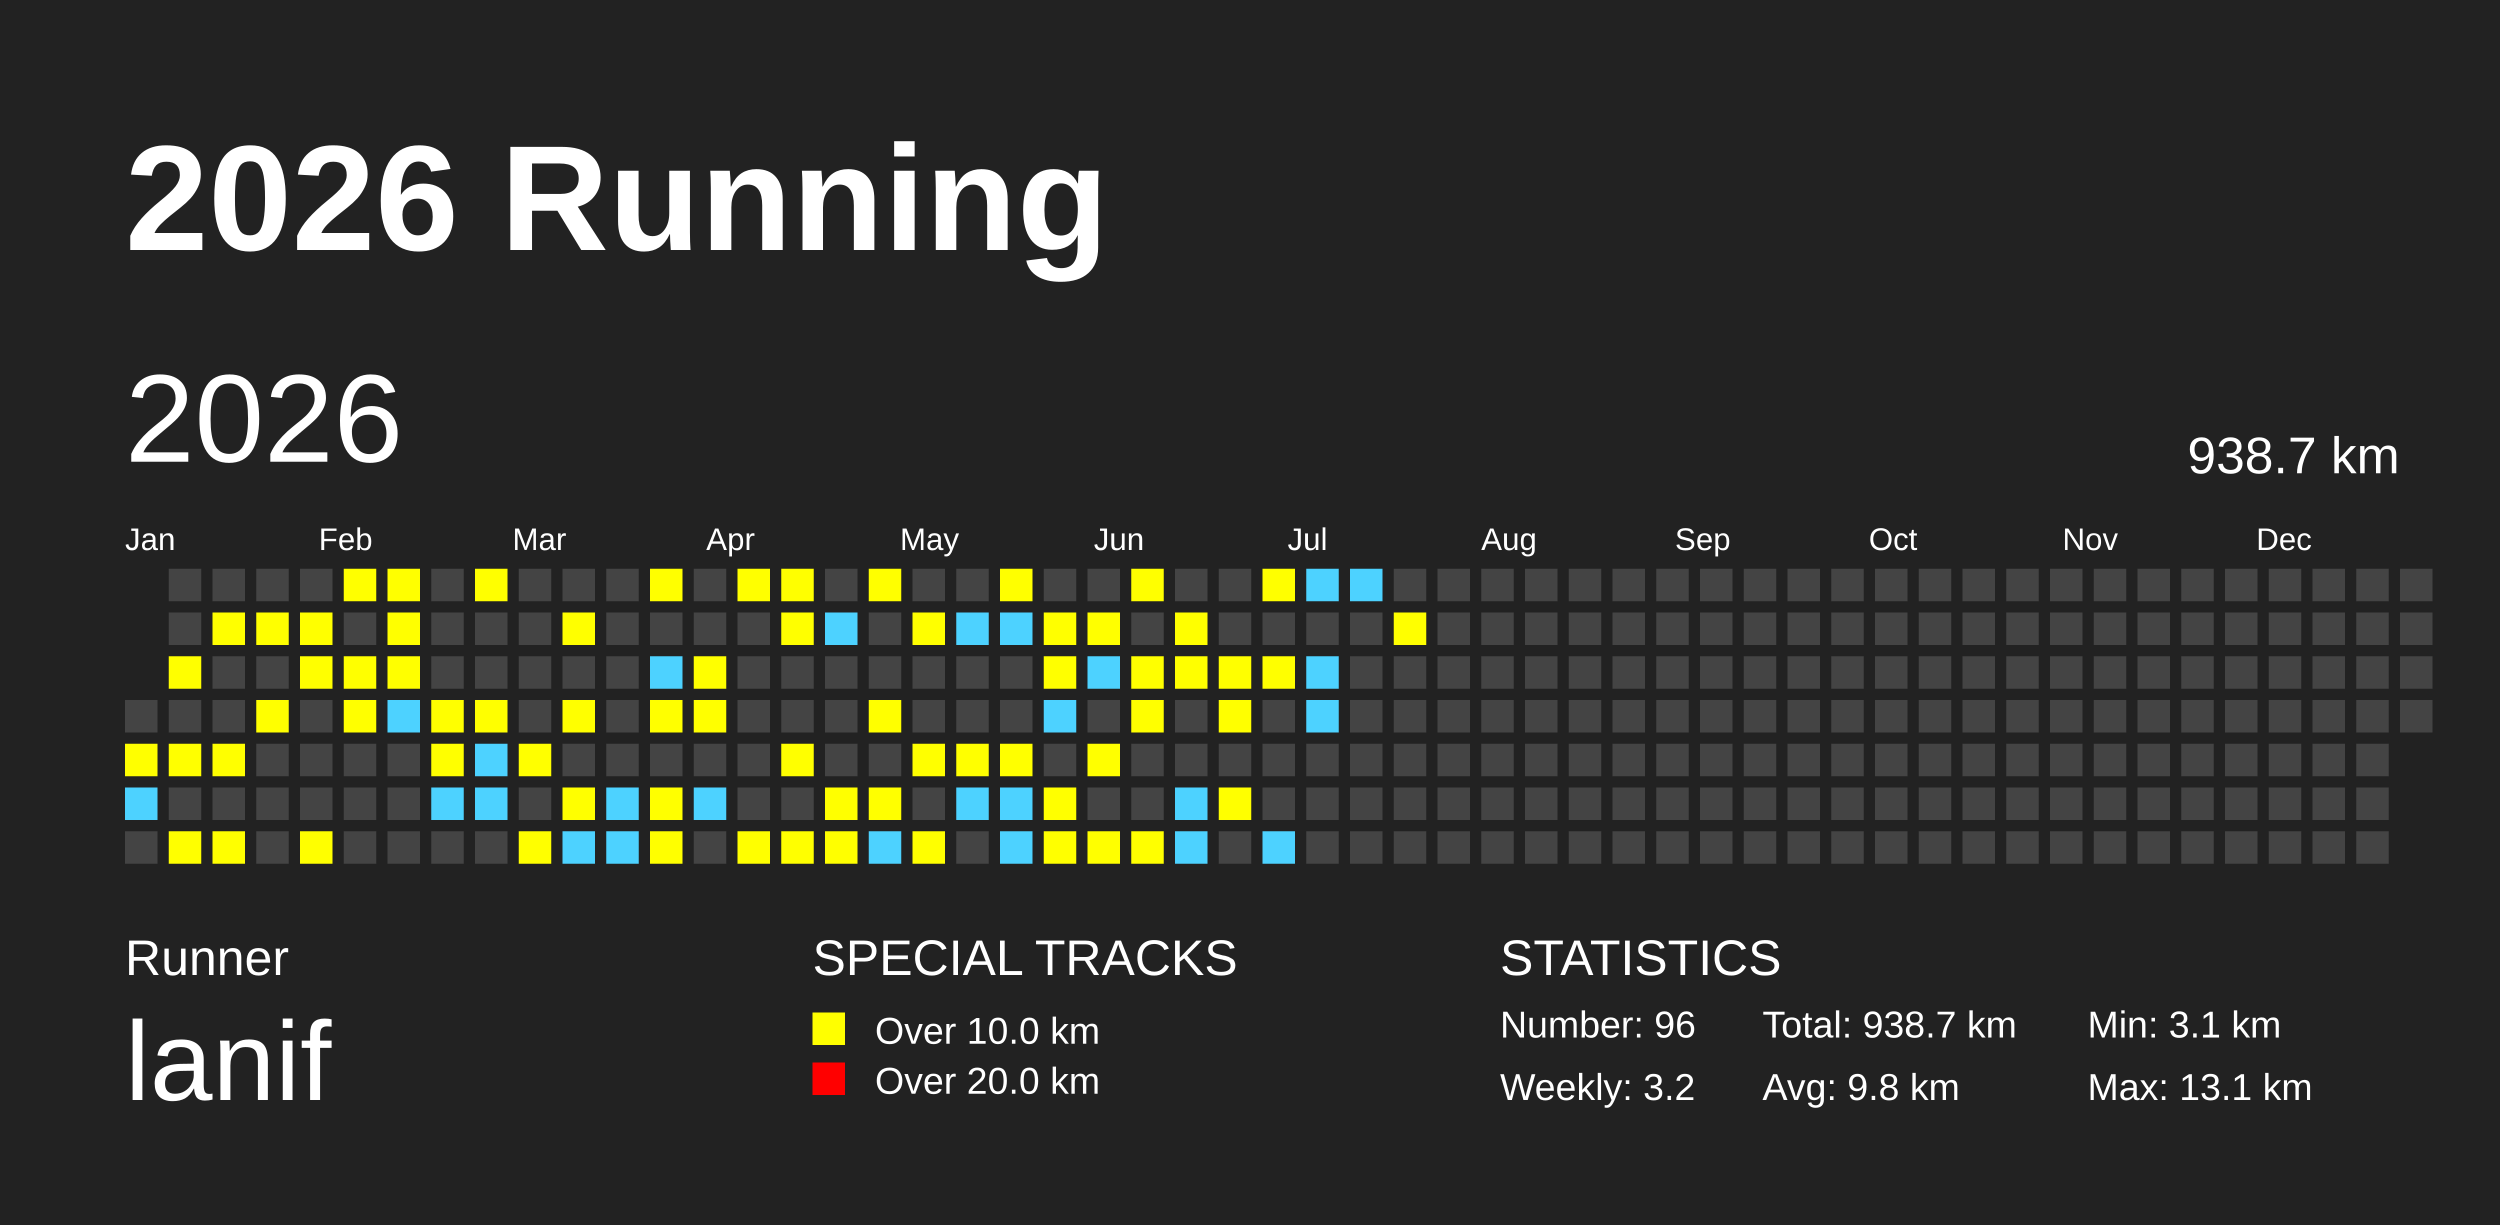
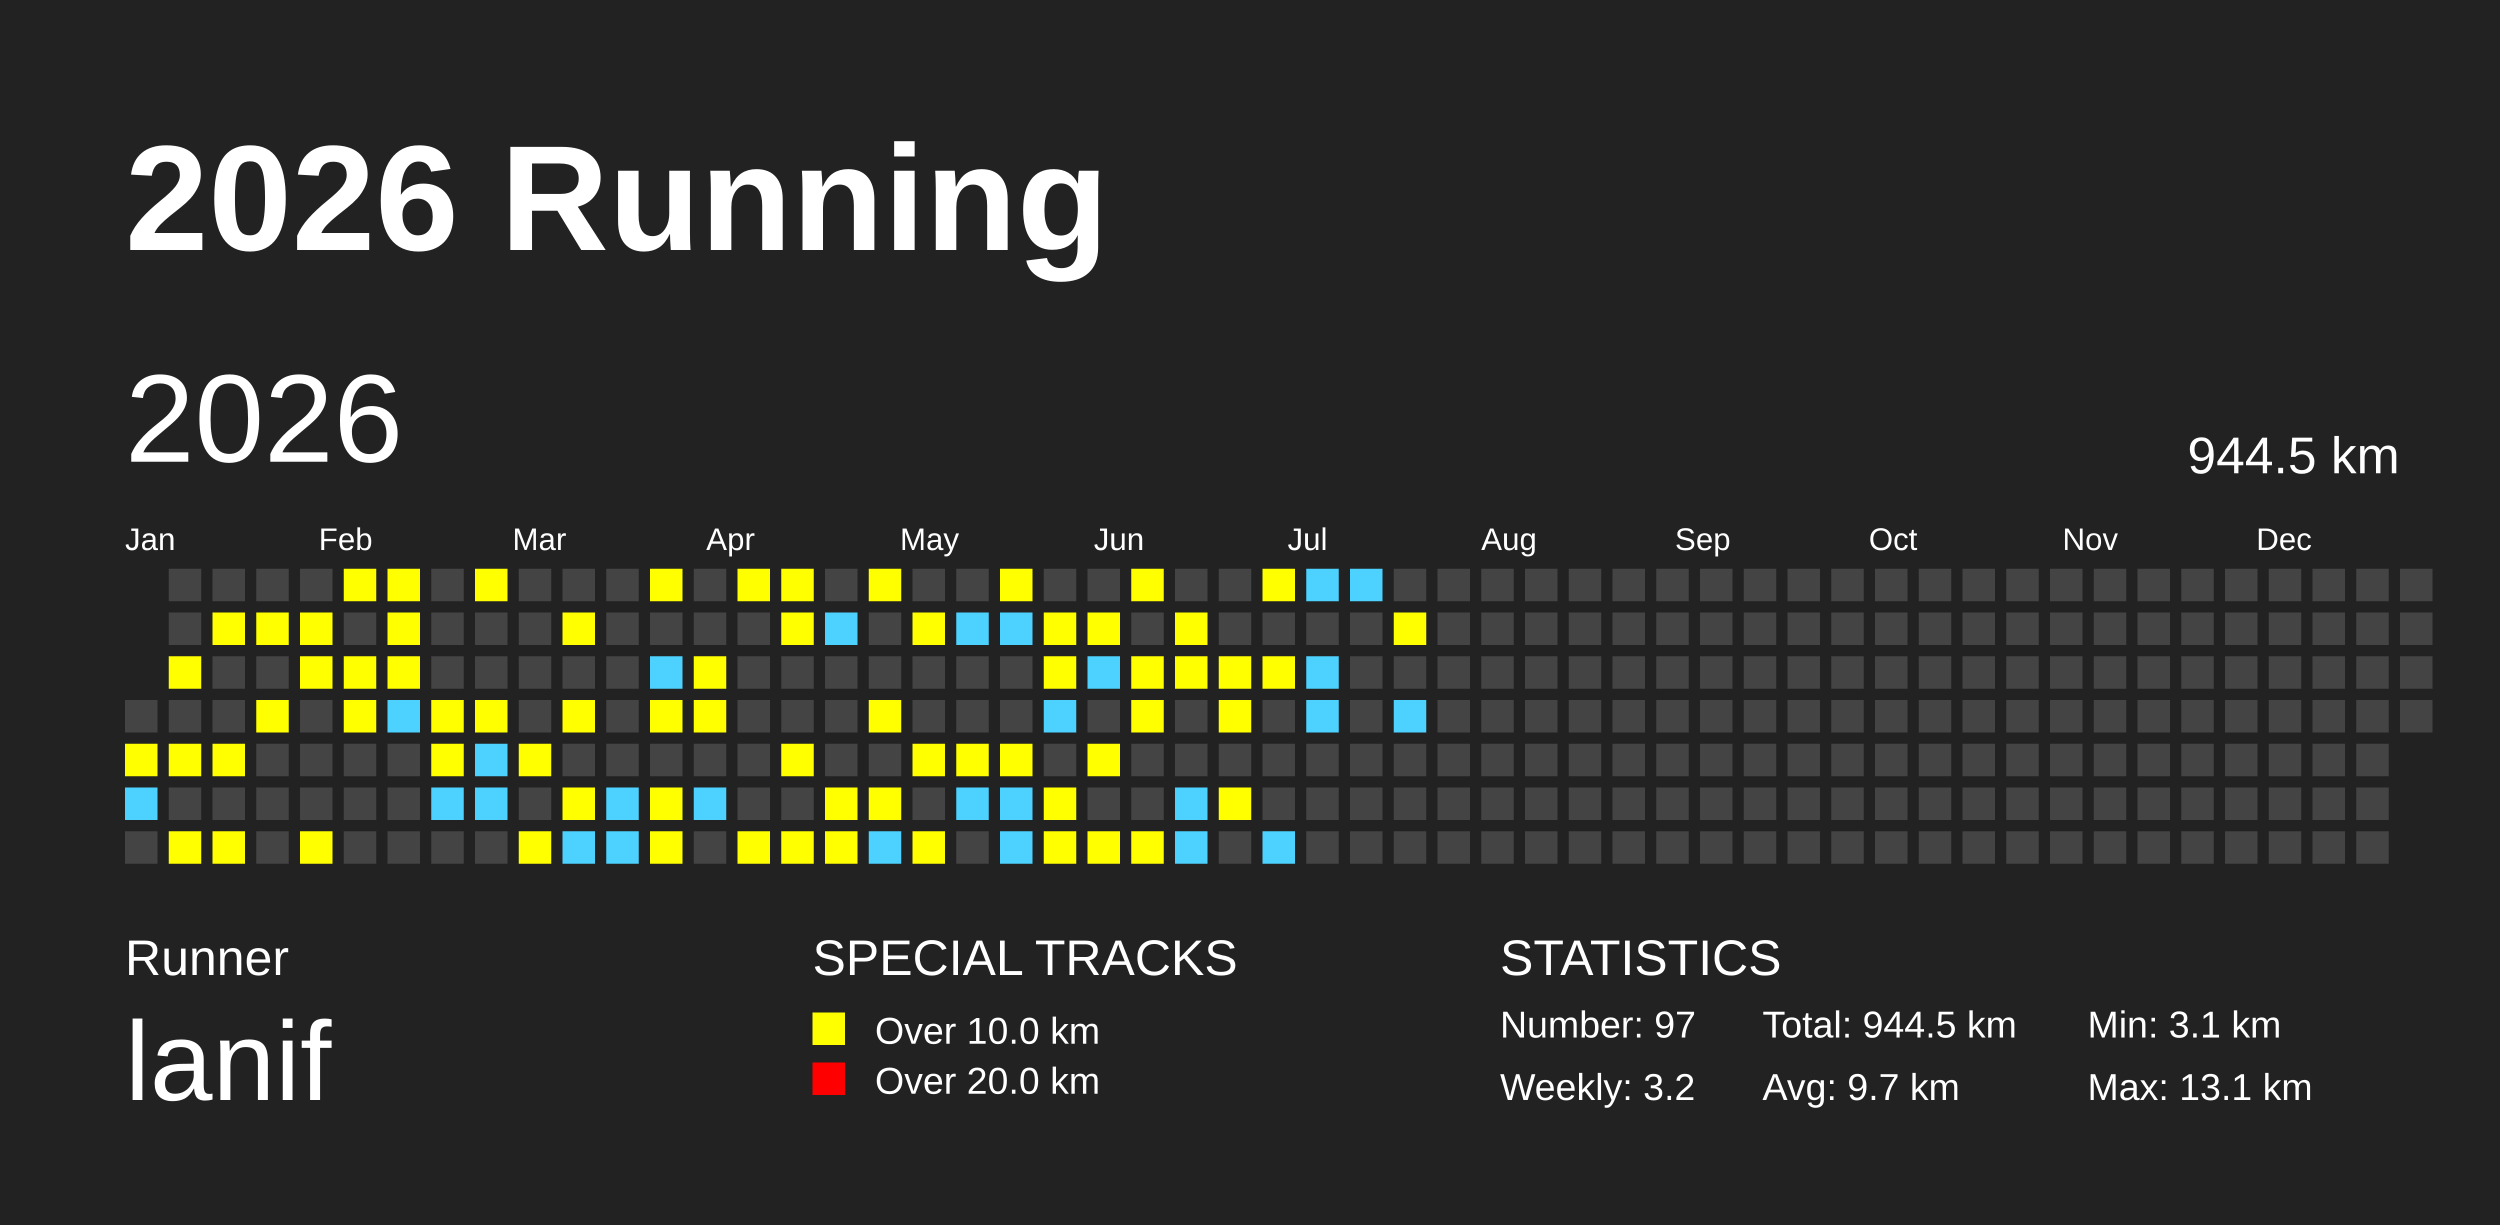
<svg xmlns="http://www.w3.org/2000/svg" baseProfile="full" height="98mm" version="1.1" viewBox="0,0,200,98" width="200mm">
  <defs />
  <rect fill="#222222" height="98" width="200" x="0" y="0" />
  <text fill="#FFFFFF" style="font-size:12px; font-family:Arial; font-weight:bold;" x="10" y="20">2026 Running</text>
  <text fill="#FFFFFF" style="font-size:4px; font-family:Arial" x="10" y="78">Runner</text>
  <text fill="#FFFFFF" style="font-size:9px; font-family:Arial" x="10" y="88">lanif</text>
  <text fill="#FFFFFF" style="font-size:4px; font-family:Arial" x="65" y="78">SPECIAL TRACKS</text>
  <rect fill="yellow" height="2.6" width="2.6" x="65" y="81" />
  <text fill="#FFFFFF" style="font-size:3px; font-family:Arial" x="70" y="83.5">Over 10.0 km</text>
  <rect fill="red" height="2.6" width="2.6" x="65" y="85" />
  <text fill="#FFFFFF" style="font-size:3px; font-family:Arial" x="70" y="87.5">Over 20.0 km</text>
  <text fill="#FFFFFF" style="font-size:4px; font-family:Arial" x="120" y="78">STATISTICS</text>
-   <text fill="#FFFFFF" style="font-size:3px; font-family:Arial" x="120" y="83">Number: 96</text>
+   <text fill="#FFFFFF" style="font-size:3px; font-family:Arial" x="120" y="83">Number: 97</text>
  <text fill="#FFFFFF" style="font-size:3px; font-family:Arial" x="120" y="88">Weekly: 3.2</text>
-   <text fill="#FFFFFF" style="font-size:3px; font-family:Arial" x="141" y="83">Total: 938.7 km</text>
-   <text fill="#FFFFFF" style="font-size:3px; font-family:Arial" x="141" y="88">Avg: 9.8 km</text>
+   <text fill="#FFFFFF" style="font-size:3px; font-family:Arial" x="141" y="83">Total: 944.5 km</text>
+   <text fill="#FFFFFF" style="font-size:3px; font-family:Arial" x="141" y="88">Avg: 9.7 km</text>
  <text fill="#FFFFFF" style="font-size:3px; font-family:Arial" x="167" y="83">Min: 3.1 km</text>
  <text fill="#FFFFFF" style="font-size:3px; font-family:Arial" x="167" y="88">Max: 13.1 km</text>
  <text dominant-baseline="hanging" fill="#FFFFFF" style="font-size:10.0px; font-family:Arial;" x="10" y="30">2026</text>
-   <text dominant-baseline="hanging" fill="#FFFFFF" style="font-size:4.125px; font-family:Arial;" x="175" y="35">938.7 km</text>
+   <text dominant-baseline="hanging" fill="#FFFFFF" style="font-size:4.125px; font-family:Arial;" x="175" y="35">944.5 km</text>
  <text fill="#FFFFFF" style="font-size:2.5px; font-family:Arial" x="10.0" y="44">Jan</text>
  <text fill="#FFFFFF" style="font-size:2.5px; font-family:Arial" x="25.5" y="44">Feb</text>
  <text fill="#FFFFFF" style="font-size:2.5px; font-family:Arial" x="41.0" y="44">Mar</text>
  <text fill="#FFFFFF" style="font-size:2.5px; font-family:Arial" x="56.5" y="44">Apr</text>
  <text fill="#FFFFFF" style="font-size:2.5px; font-family:Arial" x="72.0" y="44">May</text>
  <text fill="#FFFFFF" style="font-size:2.5px; font-family:Arial" x="87.5" y="44">Jun</text>
  <text fill="#FFFFFF" style="font-size:2.5px; font-family:Arial" x="103.0" y="44">Jul</text>
  <text fill="#FFFFFF" style="font-size:2.5px; font-family:Arial" x="118.5" y="44">Aug</text>
  <text fill="#FFFFFF" style="font-size:2.5px; font-family:Arial" x="134.0" y="44">Sep</text>
  <text fill="#FFFFFF" style="font-size:2.5px; font-family:Arial" x="149.5" y="44">Oct</text>
  <text fill="#FFFFFF" style="font-size:2.5px; font-family:Arial" x="165.0" y="44">Nov</text>
  <text fill="#FFFFFF" style="font-size:2.5px; font-family:Arial" x="180.5" y="44">Dec</text>
  <rect fill="#444444" height="2.6" width="2.6" x="10.0" y="56.0" />
  <rect fill="yellow" height="2.6" width="2.6" x="10.0" y="59.5" />
  <rect fill="#4DD2FF" height="2.6" width="2.6" x="10.0" y="63.0" />
  <rect fill="#444444" height="2.6" width="2.6" x="10.0" y="66.5" />
  <rect fill="#444444" height="2.6" width="2.6" x="13.5" y="45.5" />
  <rect fill="#444444" height="2.6" width="2.6" x="13.5" y="49.0" />
  <rect fill="yellow" height="2.6" width="2.6" x="13.5" y="52.5" />
  <rect fill="#444444" height="2.6" width="2.6" x="13.5" y="56.0" />
  <rect fill="yellow" height="2.6" width="2.6" x="13.5" y="59.5" />
  <rect fill="#444444" height="2.6" width="2.6" x="13.5" y="63.0" />
  <rect fill="yellow" height="2.6" width="2.6" x="13.5" y="66.5" />
  <rect fill="#444444" height="2.6" width="2.6" x="17.0" y="45.5" />
  <rect fill="yellow" height="2.6" width="2.6" x="17.0" y="49.0" />
  <rect fill="#444444" height="2.6" width="2.6" x="17.0" y="52.5" />
  <rect fill="#444444" height="2.6" width="2.6" x="17.0" y="56.0" />
  <rect fill="yellow" height="2.6" width="2.6" x="17.0" y="59.5" />
  <rect fill="#444444" height="2.6" width="2.6" x="17.0" y="63.0" />
  <rect fill="yellow" height="2.6" width="2.6" x="17.0" y="66.5" />
  <rect fill="#444444" height="2.6" width="2.6" x="20.5" y="45.5" />
  <rect fill="yellow" height="2.6" width="2.6" x="20.5" y="49.0" />
  <rect fill="#444444" height="2.6" width="2.6" x="20.5" y="52.5" />
  <rect fill="yellow" height="2.6" width="2.6" x="20.5" y="56.0" />
  <rect fill="#444444" height="2.6" width="2.6" x="20.5" y="59.5" />
  <rect fill="#444444" height="2.6" width="2.6" x="20.5" y="63.0" />
  <rect fill="#444444" height="2.6" width="2.6" x="20.5" y="66.5" />
  <rect fill="#444444" height="2.6" width="2.6" x="24.0" y="45.5" />
  <rect fill="yellow" height="2.6" width="2.6" x="24.0" y="49.0" />
  <rect fill="yellow" height="2.6" width="2.6" x="24.0" y="52.5" />
  <rect fill="#444444" height="2.6" width="2.6" x="24.0" y="56.0" />
  <rect fill="#444444" height="2.6" width="2.6" x="24.0" y="59.5" />
  <rect fill="#444444" height="2.6" width="2.6" x="24.0" y="63.0" />
  <rect fill="yellow" height="2.6" width="2.6" x="24.0" y="66.5" />
  <rect fill="yellow" height="2.6" width="2.6" x="27.5" y="45.5" />
  <rect fill="#444444" height="2.6" width="2.6" x="27.5" y="49.0" />
  <rect fill="yellow" height="2.6" width="2.6" x="27.5" y="52.5" />
  <rect fill="yellow" height="2.6" width="2.6" x="27.5" y="56.0" />
  <rect fill="#444444" height="2.6" width="2.6" x="27.5" y="59.5" />
  <rect fill="#444444" height="2.6" width="2.6" x="27.5" y="63.0" />
  <rect fill="#444444" height="2.6" width="2.6" x="27.5" y="66.5" />
  <rect fill="yellow" height="2.6" width="2.6" x="31.0" y="45.5" />
  <rect fill="yellow" height="2.6" width="2.6" x="31.0" y="49.0" />
  <rect fill="yellow" height="2.6" width="2.6" x="31.0" y="52.5" />
  <rect fill="#4DD2FF" height="2.6" width="2.6" x="31.0" y="56.0" />
  <rect fill="#444444" height="2.6" width="2.6" x="31.0" y="59.5" />
  <rect fill="#444444" height="2.6" width="2.6" x="31.0" y="63.0" />
  <rect fill="#444444" height="2.6" width="2.6" x="31.0" y="66.5" />
  <rect fill="#444444" height="2.6" width="2.6" x="34.5" y="45.5" />
  <rect fill="#444444" height="2.6" width="2.6" x="34.5" y="49.0" />
  <rect fill="#444444" height="2.6" width="2.6" x="34.5" y="52.5" />
  <rect fill="yellow" height="2.6" width="2.6" x="34.5" y="56.0" />
  <rect fill="yellow" height="2.6" width="2.6" x="34.5" y="59.5" />
  <rect fill="#4DD2FF" height="2.6" width="2.6" x="34.5" y="63.0" />
  <rect fill="#444444" height="2.6" width="2.6" x="34.5" y="66.5" />
  <rect fill="yellow" height="2.6" width="2.6" x="38.0" y="45.5" />
  <rect fill="#444444" height="2.6" width="2.6" x="38.0" y="49.0" />
  <rect fill="#444444" height="2.6" width="2.6" x="38.0" y="52.5" />
  <rect fill="yellow" height="2.6" width="2.6" x="38.0" y="56.0" />
  <rect fill="#4DD2FF" height="2.6" width="2.6" x="38.0" y="59.5" />
  <rect fill="#4DD2FF" height="2.6" width="2.6" x="38.0" y="63.0" />
  <rect fill="#444444" height="2.6" width="2.6" x="38.0" y="66.5" />
  <rect fill="#444444" height="2.6" width="2.6" x="41.5" y="45.5" />
  <rect fill="#444444" height="2.6" width="2.6" x="41.5" y="49.0" />
  <rect fill="#444444" height="2.6" width="2.6" x="41.5" y="52.5" />
  <rect fill="#444444" height="2.6" width="2.6" x="41.5" y="56.0" />
  <rect fill="yellow" height="2.6" width="2.6" x="41.5" y="59.5" />
  <rect fill="#444444" height="2.6" width="2.6" x="41.5" y="63.0" />
  <rect fill="yellow" height="2.6" width="2.6" x="41.5" y="66.5" />
  <rect fill="#444444" height="2.6" width="2.6" x="45.0" y="45.5" />
  <rect fill="yellow" height="2.6" width="2.6" x="45.0" y="49.0" />
  <rect fill="#444444" height="2.6" width="2.6" x="45.0" y="52.5" />
  <rect fill="yellow" height="2.6" width="2.6" x="45.0" y="56.0" />
  <rect fill="#444444" height="2.6" width="2.6" x="45.0" y="59.5" />
  <rect fill="yellow" height="2.6" width="2.6" x="45.0" y="63.0" />
  <rect fill="#4DD2FF" height="2.6" width="2.6" x="45.0" y="66.5" />
  <rect fill="#444444" height="2.6" width="2.6" x="48.5" y="45.5" />
  <rect fill="#444444" height="2.6" width="2.6" x="48.5" y="49.0" />
  <rect fill="#444444" height="2.6" width="2.6" x="48.5" y="52.5" />
  <rect fill="#444444" height="2.6" width="2.6" x="48.5" y="56.0" />
  <rect fill="#444444" height="2.6" width="2.6" x="48.5" y="59.5" />
  <rect fill="#4DD2FF" height="2.6" width="2.6" x="48.5" y="63.0" />
  <rect fill="#4DD2FF" height="2.6" width="2.6" x="48.5" y="66.5" />
  <rect fill="yellow" height="2.6" width="2.6" x="52.0" y="45.5" />
  <rect fill="#444444" height="2.6" width="2.6" x="52.0" y="49.0" />
  <rect fill="#4DD2FF" height="2.6" width="2.6" x="52.0" y="52.5" />
  <rect fill="yellow" height="2.6" width="2.6" x="52.0" y="56.0" />
  <rect fill="#444444" height="2.6" width="2.6" x="52.0" y="59.5" />
  <rect fill="yellow" height="2.6" width="2.6" x="52.0" y="63.0" />
  <rect fill="yellow" height="2.6" width="2.6" x="52.0" y="66.5" />
  <rect fill="#444444" height="2.6" width="2.6" x="55.5" y="45.5" />
  <rect fill="#444444" height="2.6" width="2.6" x="55.5" y="49.0" />
  <rect fill="yellow" height="2.6" width="2.6" x="55.5" y="52.5" />
  <rect fill="yellow" height="2.6" width="2.6" x="55.5" y="56.0" />
  <rect fill="#444444" height="2.6" width="2.6" x="55.5" y="59.5" />
  <rect fill="#4DD2FF" height="2.6" width="2.6" x="55.5" y="63.0" />
  <rect fill="#444444" height="2.6" width="2.6" x="55.5" y="66.5" />
  <rect fill="yellow" height="2.6" width="2.6" x="59.0" y="45.5" />
  <rect fill="#444444" height="2.6" width="2.6" x="59.0" y="49.0" />
  <rect fill="#444444" height="2.6" width="2.6" x="59.0" y="52.5" />
  <rect fill="#444444" height="2.6" width="2.6" x="59.0" y="56.0" />
  <rect fill="#444444" height="2.6" width="2.6" x="59.0" y="59.5" />
  <rect fill="#444444" height="2.6" width="2.6" x="59.0" y="63.0" />
  <rect fill="yellow" height="2.6" width="2.6" x="59.0" y="66.5" />
  <rect fill="yellow" height="2.6" width="2.6" x="62.5" y="45.5" />
  <rect fill="yellow" height="2.6" width="2.6" x="62.5" y="49.0" />
  <rect fill="#444444" height="2.6" width="2.6" x="62.5" y="52.5" />
  <rect fill="#444444" height="2.6" width="2.6" x="62.5" y="56.0" />
  <rect fill="yellow" height="2.6" width="2.6" x="62.5" y="59.5" />
  <rect fill="#444444" height="2.6" width="2.6" x="62.5" y="63.0" />
  <rect fill="yellow" height="2.6" width="2.6" x="62.5" y="66.5" />
  <rect fill="#444444" height="2.6" width="2.6" x="66.0" y="45.5" />
  <rect fill="#4DD2FF" height="2.6" width="2.6" x="66.0" y="49.0" />
  <rect fill="#444444" height="2.6" width="2.6" x="66.0" y="52.5" />
  <rect fill="#444444" height="2.6" width="2.6" x="66.0" y="56.0" />
  <rect fill="#444444" height="2.6" width="2.6" x="66.0" y="59.5" />
  <rect fill="yellow" height="2.6" width="2.6" x="66.0" y="63.0" />
  <rect fill="yellow" height="2.6" width="2.6" x="66.0" y="66.5" />
  <rect fill="yellow" height="2.6" width="2.6" x="69.5" y="45.5" />
  <rect fill="#444444" height="2.6" width="2.6" x="69.5" y="49.0" />
  <rect fill="#444444" height="2.6" width="2.6" x="69.5" y="52.5" />
  <rect fill="yellow" height="2.6" width="2.6" x="69.5" y="56.0" />
  <rect fill="#444444" height="2.6" width="2.6" x="69.5" y="59.5" />
  <rect fill="yellow" height="2.6" width="2.6" x="69.5" y="63.0" />
  <rect fill="#4DD2FF" height="2.6" width="2.6" x="69.5" y="66.5" />
  <rect fill="#444444" height="2.6" width="2.6" x="73.0" y="45.5" />
  <rect fill="yellow" height="2.6" width="2.6" x="73.0" y="49.0" />
  <rect fill="#444444" height="2.6" width="2.6" x="73.0" y="52.5" />
  <rect fill="#444444" height="2.6" width="2.6" x="73.0" y="56.0" />
  <rect fill="yellow" height="2.6" width="2.6" x="73.0" y="59.5" />
  <rect fill="#444444" height="2.6" width="2.6" x="73.0" y="63.0" />
  <rect fill="yellow" height="2.6" width="2.6" x="73.0" y="66.5" />
  <rect fill="#444444" height="2.6" width="2.6" x="76.5" y="45.5" />
  <rect fill="#4DD2FF" height="2.6" width="2.6" x="76.5" y="49.0" />
  <rect fill="#444444" height="2.6" width="2.6" x="76.5" y="52.5" />
  <rect fill="#444444" height="2.6" width="2.6" x="76.5" y="56.0" />
  <rect fill="yellow" height="2.6" width="2.6" x="76.5" y="59.5" />
  <rect fill="#4DD2FF" height="2.6" width="2.6" x="76.5" y="63.0" />
  <rect fill="#444444" height="2.6" width="2.6" x="76.5" y="66.5" />
  <rect fill="yellow" height="2.6" width="2.6" x="80.0" y="45.5" />
  <rect fill="#4DD2FF" height="2.6" width="2.6" x="80.0" y="49.0" />
  <rect fill="#444444" height="2.6" width="2.6" x="80.0" y="52.5" />
  <rect fill="#444444" height="2.6" width="2.6" x="80.0" y="56.0" />
  <rect fill="yellow" height="2.6" width="2.6" x="80.0" y="59.5" />
  <rect fill="#4DD2FF" height="2.6" width="2.6" x="80.0" y="63.0" />
  <rect fill="#4DD2FF" height="2.6" width="2.6" x="80.0" y="66.5" />
  <rect fill="#444444" height="2.6" width="2.6" x="83.5" y="45.5" />
  <rect fill="yellow" height="2.6" width="2.6" x="83.5" y="49.0" />
  <rect fill="yellow" height="2.6" width="2.6" x="83.5" y="52.5" />
  <rect fill="#4DD2FF" height="2.6" width="2.6" x="83.5" y="56.0" />
  <rect fill="#444444" height="2.6" width="2.6" x="83.5" y="59.5" />
  <rect fill="yellow" height="2.6" width="2.6" x="83.5" y="63.0" />
  <rect fill="yellow" height="2.6" width="2.6" x="83.5" y="66.5" />
  <rect fill="#444444" height="2.6" width="2.6" x="87.0" y="45.5" />
  <rect fill="yellow" height="2.6" width="2.6" x="87.0" y="49.0" />
  <rect fill="#4DD2FF" height="2.6" width="2.6" x="87.0" y="52.5" />
  <rect fill="#444444" height="2.6" width="2.6" x="87.0" y="56.0" />
  <rect fill="yellow" height="2.6" width="2.6" x="87.0" y="59.5" />
  <rect fill="#444444" height="2.6" width="2.6" x="87.0" y="63.0" />
  <rect fill="yellow" height="2.6" width="2.6" x="87.0" y="66.5" />
  <rect fill="yellow" height="2.6" width="2.6" x="90.5" y="45.5" />
  <rect fill="#444444" height="2.6" width="2.6" x="90.5" y="49.0" />
  <rect fill="yellow" height="2.6" width="2.6" x="90.5" y="52.5" />
  <rect fill="yellow" height="2.6" width="2.6" x="90.5" y="56.0" />
  <rect fill="#444444" height="2.6" width="2.6" x="90.5" y="59.5" />
  <rect fill="#444444" height="2.6" width="2.6" x="90.5" y="63.0" />
  <rect fill="yellow" height="2.6" width="2.6" x="90.5" y="66.5" />
  <rect fill="#444444" height="2.6" width="2.6" x="94.0" y="45.5" />
  <rect fill="yellow" height="2.6" width="2.6" x="94.0" y="49.0" />
  <rect fill="yellow" height="2.6" width="2.6" x="94.0" y="52.5" />
  <rect fill="#444444" height="2.6" width="2.6" x="94.0" y="56.0" />
  <rect fill="#444444" height="2.6" width="2.6" x="94.0" y="59.5" />
  <rect fill="#4DD2FF" height="2.6" width="2.6" x="94.0" y="63.0" />
  <rect fill="#4DD2FF" height="2.6" width="2.6" x="94.0" y="66.5" />
  <rect fill="#444444" height="2.6" width="2.6" x="97.5" y="45.5" />
  <rect fill="#444444" height="2.6" width="2.6" x="97.5" y="49.0" />
  <rect fill="yellow" height="2.6" width="2.6" x="97.5" y="52.5" />
  <rect fill="yellow" height="2.6" width="2.6" x="97.5" y="56.0" />
  <rect fill="#444444" height="2.6" width="2.6" x="97.5" y="59.5" />
  <rect fill="yellow" height="2.6" width="2.6" x="97.5" y="63.0" />
  <rect fill="#444444" height="2.6" width="2.6" x="97.5" y="66.5" />
  <rect fill="yellow" height="2.6" width="2.6" x="101.0" y="45.5" />
  <rect fill="#444444" height="2.6" width="2.6" x="101.0" y="49.0" />
  <rect fill="yellow" height="2.6" width="2.6" x="101.0" y="52.5" />
  <rect fill="#444444" height="2.6" width="2.6" x="101.0" y="56.0" />
  <rect fill="#444444" height="2.6" width="2.6" x="101.0" y="59.5" />
  <rect fill="#444444" height="2.6" width="2.6" x="101.0" y="63.0" />
  <rect fill="#4DD2FF" height="2.6" width="2.6" x="101.0" y="66.5" />
  <rect fill="#4DD2FF" height="2.6" width="2.6" x="104.5" y="45.5" />
  <rect fill="#444444" height="2.6" width="2.6" x="104.5" y="49.0" />
  <rect fill="#4DD2FF" height="2.6" width="2.6" x="104.5" y="52.5" />
  <rect fill="#4DD2FF" height="2.6" width="2.6" x="104.5" y="56.0" />
  <rect fill="#444444" height="2.6" width="2.6" x="104.5" y="59.5" />
  <rect fill="#444444" height="2.6" width="2.6" x="104.5" y="63.0" />
  <rect fill="#444444" height="2.6" width="2.6" x="104.5" y="66.5" />
  <rect fill="#4DD2FF" height="2.6" width="2.6" x="108.0" y="45.5" />
  <rect fill="#444444" height="2.6" width="2.6" x="108.0" y="49.0" />
  <rect fill="#444444" height="2.6" width="2.6" x="108.0" y="52.5" />
  <rect fill="#444444" height="2.6" width="2.6" x="108.0" y="56.0" />
  <rect fill="#444444" height="2.6" width="2.6" x="108.0" y="59.5" />
  <rect fill="#444444" height="2.6" width="2.6" x="108.0" y="63.0" />
  <rect fill="#444444" height="2.6" width="2.6" x="108.0" y="66.5" />
  <rect fill="#444444" height="2.6" width="2.6" x="111.5" y="45.5" />
  <rect fill="yellow" height="2.6" width="2.6" x="111.5" y="49.0" />
  <rect fill="#444444" height="2.6" width="2.6" x="111.5" y="52.5" />
-   <rect fill="#444444" height="2.6" width="2.6" x="111.5" y="56.0" />
+   <rect fill="#4DD2FF" height="2.6" width="2.6" x="111.5" y="56.0" />
  <rect fill="#444444" height="2.6" width="2.6" x="111.5" y="59.5" />
  <rect fill="#444444" height="2.6" width="2.6" x="111.5" y="63.0" />
  <rect fill="#444444" height="2.6" width="2.6" x="111.5" y="66.5" />
  <rect fill="#444444" height="2.6" width="2.6" x="115.0" y="45.5" />
  <rect fill="#444444" height="2.6" width="2.6" x="115.0" y="49.0" />
  <rect fill="#444444" height="2.6" width="2.6" x="115.0" y="52.5" />
  <rect fill="#444444" height="2.6" width="2.6" x="115.0" y="56.0" />
  <rect fill="#444444" height="2.6" width="2.6" x="115.0" y="59.5" />
  <rect fill="#444444" height="2.6" width="2.6" x="115.0" y="63.0" />
  <rect fill="#444444" height="2.6" width="2.6" x="115.0" y="66.5" />
  <rect fill="#444444" height="2.6" width="2.6" x="118.5" y="45.5" />
  <rect fill="#444444" height="2.6" width="2.6" x="118.5" y="49.0" />
  <rect fill="#444444" height="2.6" width="2.6" x="118.5" y="52.5" />
  <rect fill="#444444" height="2.6" width="2.6" x="118.5" y="56.0" />
  <rect fill="#444444" height="2.6" width="2.6" x="118.5" y="59.5" />
  <rect fill="#444444" height="2.6" width="2.6" x="118.5" y="63.0" />
  <rect fill="#444444" height="2.6" width="2.6" x="118.5" y="66.5" />
  <rect fill="#444444" height="2.6" width="2.6" x="122.0" y="45.5" />
  <rect fill="#444444" height="2.6" width="2.6" x="122.0" y="49.0" />
  <rect fill="#444444" height="2.6" width="2.6" x="122.0" y="52.5" />
  <rect fill="#444444" height="2.6" width="2.6" x="122.0" y="56.0" />
  <rect fill="#444444" height="2.6" width="2.6" x="122.0" y="59.5" />
  <rect fill="#444444" height="2.6" width="2.6" x="122.0" y="63.0" />
  <rect fill="#444444" height="2.6" width="2.6" x="122.0" y="66.5" />
  <rect fill="#444444" height="2.6" width="2.6" x="125.5" y="45.5" />
  <rect fill="#444444" height="2.6" width="2.6" x="125.5" y="49.0" />
  <rect fill="#444444" height="2.6" width="2.6" x="125.5" y="52.5" />
  <rect fill="#444444" height="2.6" width="2.6" x="125.5" y="56.0" />
  <rect fill="#444444" height="2.6" width="2.6" x="125.5" y="59.5" />
  <rect fill="#444444" height="2.6" width="2.6" x="125.5" y="63.0" />
  <rect fill="#444444" height="2.6" width="2.6" x="125.5" y="66.5" />
  <rect fill="#444444" height="2.6" width="2.6" x="129.0" y="45.5" />
  <rect fill="#444444" height="2.6" width="2.6" x="129.0" y="49.0" />
  <rect fill="#444444" height="2.6" width="2.6" x="129.0" y="52.5" />
  <rect fill="#444444" height="2.6" width="2.6" x="129.0" y="56.0" />
  <rect fill="#444444" height="2.6" width="2.6" x="129.0" y="59.5" />
  <rect fill="#444444" height="2.6" width="2.6" x="129.0" y="63.0" />
  <rect fill="#444444" height="2.6" width="2.6" x="129.0" y="66.5" />
  <rect fill="#444444" height="2.6" width="2.6" x="132.5" y="45.5" />
  <rect fill="#444444" height="2.6" width="2.6" x="132.5" y="49.0" />
  <rect fill="#444444" height="2.6" width="2.6" x="132.5" y="52.5" />
  <rect fill="#444444" height="2.6" width="2.6" x="132.5" y="56.0" />
  <rect fill="#444444" height="2.6" width="2.6" x="132.5" y="59.5" />
  <rect fill="#444444" height="2.6" width="2.6" x="132.5" y="63.0" />
  <rect fill="#444444" height="2.6" width="2.6" x="132.5" y="66.5" />
  <rect fill="#444444" height="2.6" width="2.6" x="136.0" y="45.5" />
  <rect fill="#444444" height="2.6" width="2.6" x="136.0" y="49.0" />
  <rect fill="#444444" height="2.6" width="2.6" x="136.0" y="52.5" />
  <rect fill="#444444" height="2.6" width="2.6" x="136.0" y="56.0" />
  <rect fill="#444444" height="2.6" width="2.6" x="136.0" y="59.5" />
  <rect fill="#444444" height="2.6" width="2.6" x="136.0" y="63.0" />
  <rect fill="#444444" height="2.6" width="2.6" x="136.0" y="66.5" />
  <rect fill="#444444" height="2.6" width="2.6" x="139.5" y="45.5" />
  <rect fill="#444444" height="2.6" width="2.6" x="139.5" y="49.0" />
  <rect fill="#444444" height="2.6" width="2.6" x="139.5" y="52.5" />
  <rect fill="#444444" height="2.6" width="2.6" x="139.5" y="56.0" />
  <rect fill="#444444" height="2.6" width="2.6" x="139.5" y="59.5" />
  <rect fill="#444444" height="2.6" width="2.6" x="139.5" y="63.0" />
  <rect fill="#444444" height="2.6" width="2.6" x="139.5" y="66.5" />
  <rect fill="#444444" height="2.6" width="2.6" x="143.0" y="45.5" />
  <rect fill="#444444" height="2.6" width="2.6" x="143.0" y="49.0" />
  <rect fill="#444444" height="2.6" width="2.6" x="143.0" y="52.5" />
  <rect fill="#444444" height="2.6" width="2.6" x="143.0" y="56.0" />
  <rect fill="#444444" height="2.6" width="2.6" x="143.0" y="59.5" />
  <rect fill="#444444" height="2.6" width="2.6" x="143.0" y="63.0" />
  <rect fill="#444444" height="2.6" width="2.6" x="143.0" y="66.5" />
  <rect fill="#444444" height="2.6" width="2.6" x="146.5" y="45.5" />
  <rect fill="#444444" height="2.6" width="2.6" x="146.5" y="49.0" />
  <rect fill="#444444" height="2.6" width="2.6" x="146.5" y="52.5" />
  <rect fill="#444444" height="2.6" width="2.6" x="146.5" y="56.0" />
  <rect fill="#444444" height="2.6" width="2.6" x="146.5" y="59.5" />
  <rect fill="#444444" height="2.6" width="2.6" x="146.5" y="63.0" />
  <rect fill="#444444" height="2.6" width="2.6" x="146.5" y="66.5" />
  <rect fill="#444444" height="2.6" width="2.6" x="150.0" y="45.5" />
  <rect fill="#444444" height="2.6" width="2.6" x="150.0" y="49.0" />
  <rect fill="#444444" height="2.6" width="2.6" x="150.0" y="52.5" />
  <rect fill="#444444" height="2.6" width="2.6" x="150.0" y="56.0" />
  <rect fill="#444444" height="2.6" width="2.6" x="150.0" y="59.5" />
  <rect fill="#444444" height="2.6" width="2.6" x="150.0" y="63.0" />
  <rect fill="#444444" height="2.6" width="2.6" x="150.0" y="66.5" />
  <rect fill="#444444" height="2.6" width="2.6" x="153.5" y="45.5" />
  <rect fill="#444444" height="2.6" width="2.6" x="153.5" y="49.0" />
  <rect fill="#444444" height="2.6" width="2.6" x="153.5" y="52.5" />
  <rect fill="#444444" height="2.6" width="2.6" x="153.5" y="56.0" />
  <rect fill="#444444" height="2.6" width="2.6" x="153.5" y="59.5" />
  <rect fill="#444444" height="2.6" width="2.6" x="153.5" y="63.0" />
  <rect fill="#444444" height="2.6" width="2.6" x="153.5" y="66.5" />
  <rect fill="#444444" height="2.6" width="2.6" x="157.0" y="45.5" />
  <rect fill="#444444" height="2.6" width="2.6" x="157.0" y="49.0" />
  <rect fill="#444444" height="2.6" width="2.6" x="157.0" y="52.5" />
  <rect fill="#444444" height="2.6" width="2.6" x="157.0" y="56.0" />
  <rect fill="#444444" height="2.6" width="2.6" x="157.0" y="59.5" />
  <rect fill="#444444" height="2.6" width="2.6" x="157.0" y="63.0" />
  <rect fill="#444444" height="2.6" width="2.6" x="157.0" y="66.5" />
  <rect fill="#444444" height="2.6" width="2.6" x="160.5" y="45.5" />
  <rect fill="#444444" height="2.6" width="2.6" x="160.5" y="49.0" />
  <rect fill="#444444" height="2.6" width="2.6" x="160.5" y="52.5" />
  <rect fill="#444444" height="2.6" width="2.6" x="160.5" y="56.0" />
  <rect fill="#444444" height="2.6" width="2.6" x="160.5" y="59.5" />
  <rect fill="#444444" height="2.6" width="2.6" x="160.5" y="63.0" />
  <rect fill="#444444" height="2.6" width="2.6" x="160.5" y="66.5" />
  <rect fill="#444444" height="2.6" width="2.6" x="164.0" y="45.5" />
  <rect fill="#444444" height="2.6" width="2.6" x="164.0" y="49.0" />
  <rect fill="#444444" height="2.6" width="2.6" x="164.0" y="52.5" />
  <rect fill="#444444" height="2.6" width="2.6" x="164.0" y="56.0" />
  <rect fill="#444444" height="2.6" width="2.6" x="164.0" y="59.5" />
  <rect fill="#444444" height="2.6" width="2.6" x="164.0" y="63.0" />
  <rect fill="#444444" height="2.6" width="2.6" x="164.0" y="66.5" />
  <rect fill="#444444" height="2.6" width="2.6" x="167.5" y="45.5" />
  <rect fill="#444444" height="2.6" width="2.6" x="167.5" y="49.0" />
  <rect fill="#444444" height="2.6" width="2.6" x="167.5" y="52.5" />
  <rect fill="#444444" height="2.6" width="2.6" x="167.5" y="56.0" />
  <rect fill="#444444" height="2.6" width="2.6" x="167.5" y="59.5" />
  <rect fill="#444444" height="2.6" width="2.6" x="167.5" y="63.0" />
  <rect fill="#444444" height="2.6" width="2.6" x="167.5" y="66.5" />
  <rect fill="#444444" height="2.6" width="2.6" x="171.0" y="45.5" />
  <rect fill="#444444" height="2.6" width="2.6" x="171.0" y="49.0" />
  <rect fill="#444444" height="2.6" width="2.6" x="171.0" y="52.5" />
  <rect fill="#444444" height="2.6" width="2.6" x="171.0" y="56.0" />
  <rect fill="#444444" height="2.6" width="2.6" x="171.0" y="59.5" />
  <rect fill="#444444" height="2.6" width="2.6" x="171.0" y="63.0" />
  <rect fill="#444444" height="2.6" width="2.6" x="171.0" y="66.5" />
  <rect fill="#444444" height="2.6" width="2.6" x="174.5" y="45.5" />
  <rect fill="#444444" height="2.6" width="2.6" x="174.5" y="49.0" />
  <rect fill="#444444" height="2.6" width="2.6" x="174.5" y="52.5" />
  <rect fill="#444444" height="2.6" width="2.6" x="174.5" y="56.0" />
  <rect fill="#444444" height="2.6" width="2.6" x="174.5" y="59.5" />
  <rect fill="#444444" height="2.6" width="2.6" x="174.5" y="63.0" />
  <rect fill="#444444" height="2.6" width="2.6" x="174.5" y="66.5" />
  <rect fill="#444444" height="2.6" width="2.6" x="178.0" y="45.5" />
  <rect fill="#444444" height="2.6" width="2.6" x="178.0" y="49.0" />
  <rect fill="#444444" height="2.6" width="2.6" x="178.0" y="52.5" />
  <rect fill="#444444" height="2.6" width="2.6" x="178.0" y="56.0" />
  <rect fill="#444444" height="2.6" width="2.6" x="178.0" y="59.5" />
  <rect fill="#444444" height="2.6" width="2.6" x="178.0" y="63.0" />
  <rect fill="#444444" height="2.6" width="2.6" x="178.0" y="66.5" />
  <rect fill="#444444" height="2.6" width="2.6" x="181.5" y="45.5" />
  <rect fill="#444444" height="2.6" width="2.6" x="181.5" y="49.0" />
  <rect fill="#444444" height="2.6" width="2.6" x="181.5" y="52.5" />
  <rect fill="#444444" height="2.6" width="2.6" x="181.5" y="56.0" />
  <rect fill="#444444" height="2.6" width="2.6" x="181.5" y="59.5" />
  <rect fill="#444444" height="2.6" width="2.6" x="181.5" y="63.0" />
  <rect fill="#444444" height="2.6" width="2.6" x="181.5" y="66.5" />
  <rect fill="#444444" height="2.6" width="2.6" x="185.0" y="45.5" />
  <rect fill="#444444" height="2.6" width="2.6" x="185.0" y="49.0" />
  <rect fill="#444444" height="2.6" width="2.6" x="185.0" y="52.5" />
  <rect fill="#444444" height="2.6" width="2.6" x="185.0" y="56.0" />
  <rect fill="#444444" height="2.6" width="2.6" x="185.0" y="59.5" />
  <rect fill="#444444" height="2.6" width="2.6" x="185.0" y="63.0" />
  <rect fill="#444444" height="2.6" width="2.6" x="185.0" y="66.5" />
  <rect fill="#444444" height="2.6" width="2.6" x="188.5" y="45.5" />
  <rect fill="#444444" height="2.6" width="2.6" x="188.5" y="49.0" />
  <rect fill="#444444" height="2.6" width="2.6" x="188.5" y="52.5" />
  <rect fill="#444444" height="2.6" width="2.6" x="188.5" y="56.0" />
  <rect fill="#444444" height="2.6" width="2.6" x="188.5" y="59.5" />
  <rect fill="#444444" height="2.6" width="2.6" x="188.5" y="63.0" />
  <rect fill="#444444" height="2.6" width="2.6" x="188.5" y="66.5" />
  <rect fill="#444444" height="2.6" width="2.6" x="192.0" y="45.5" />
  <rect fill="#444444" height="2.6" width="2.6" x="192.0" y="49.0" />
  <rect fill="#444444" height="2.6" width="2.6" x="192.0" y="52.5" />
  <rect fill="#444444" height="2.6" width="2.6" x="192.0" y="56.0" />
</svg>
